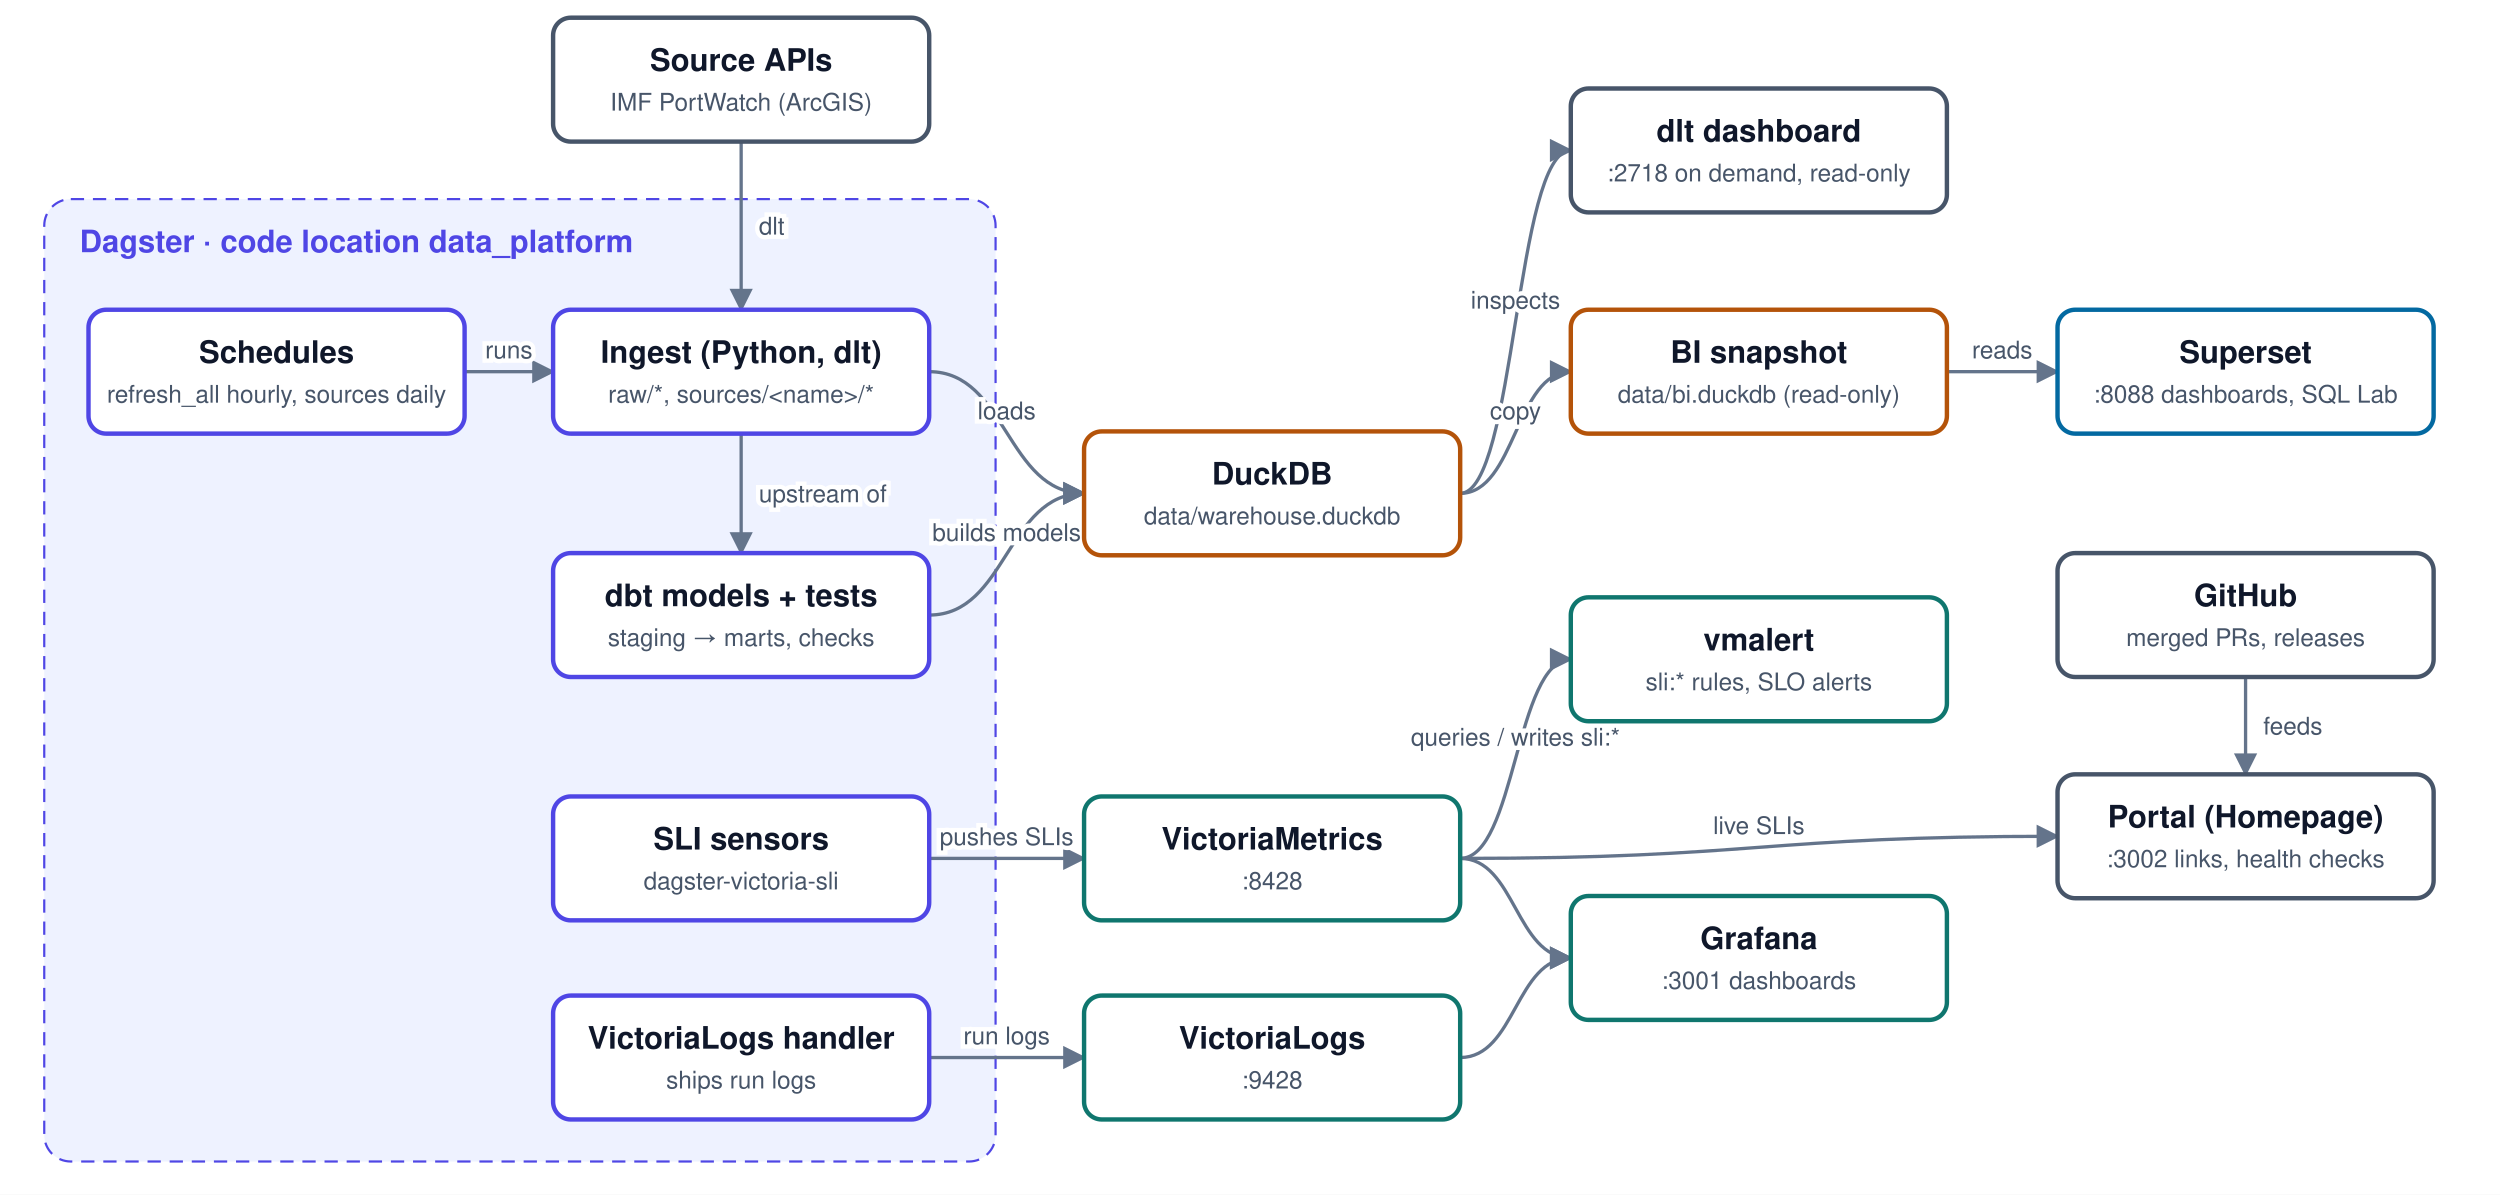
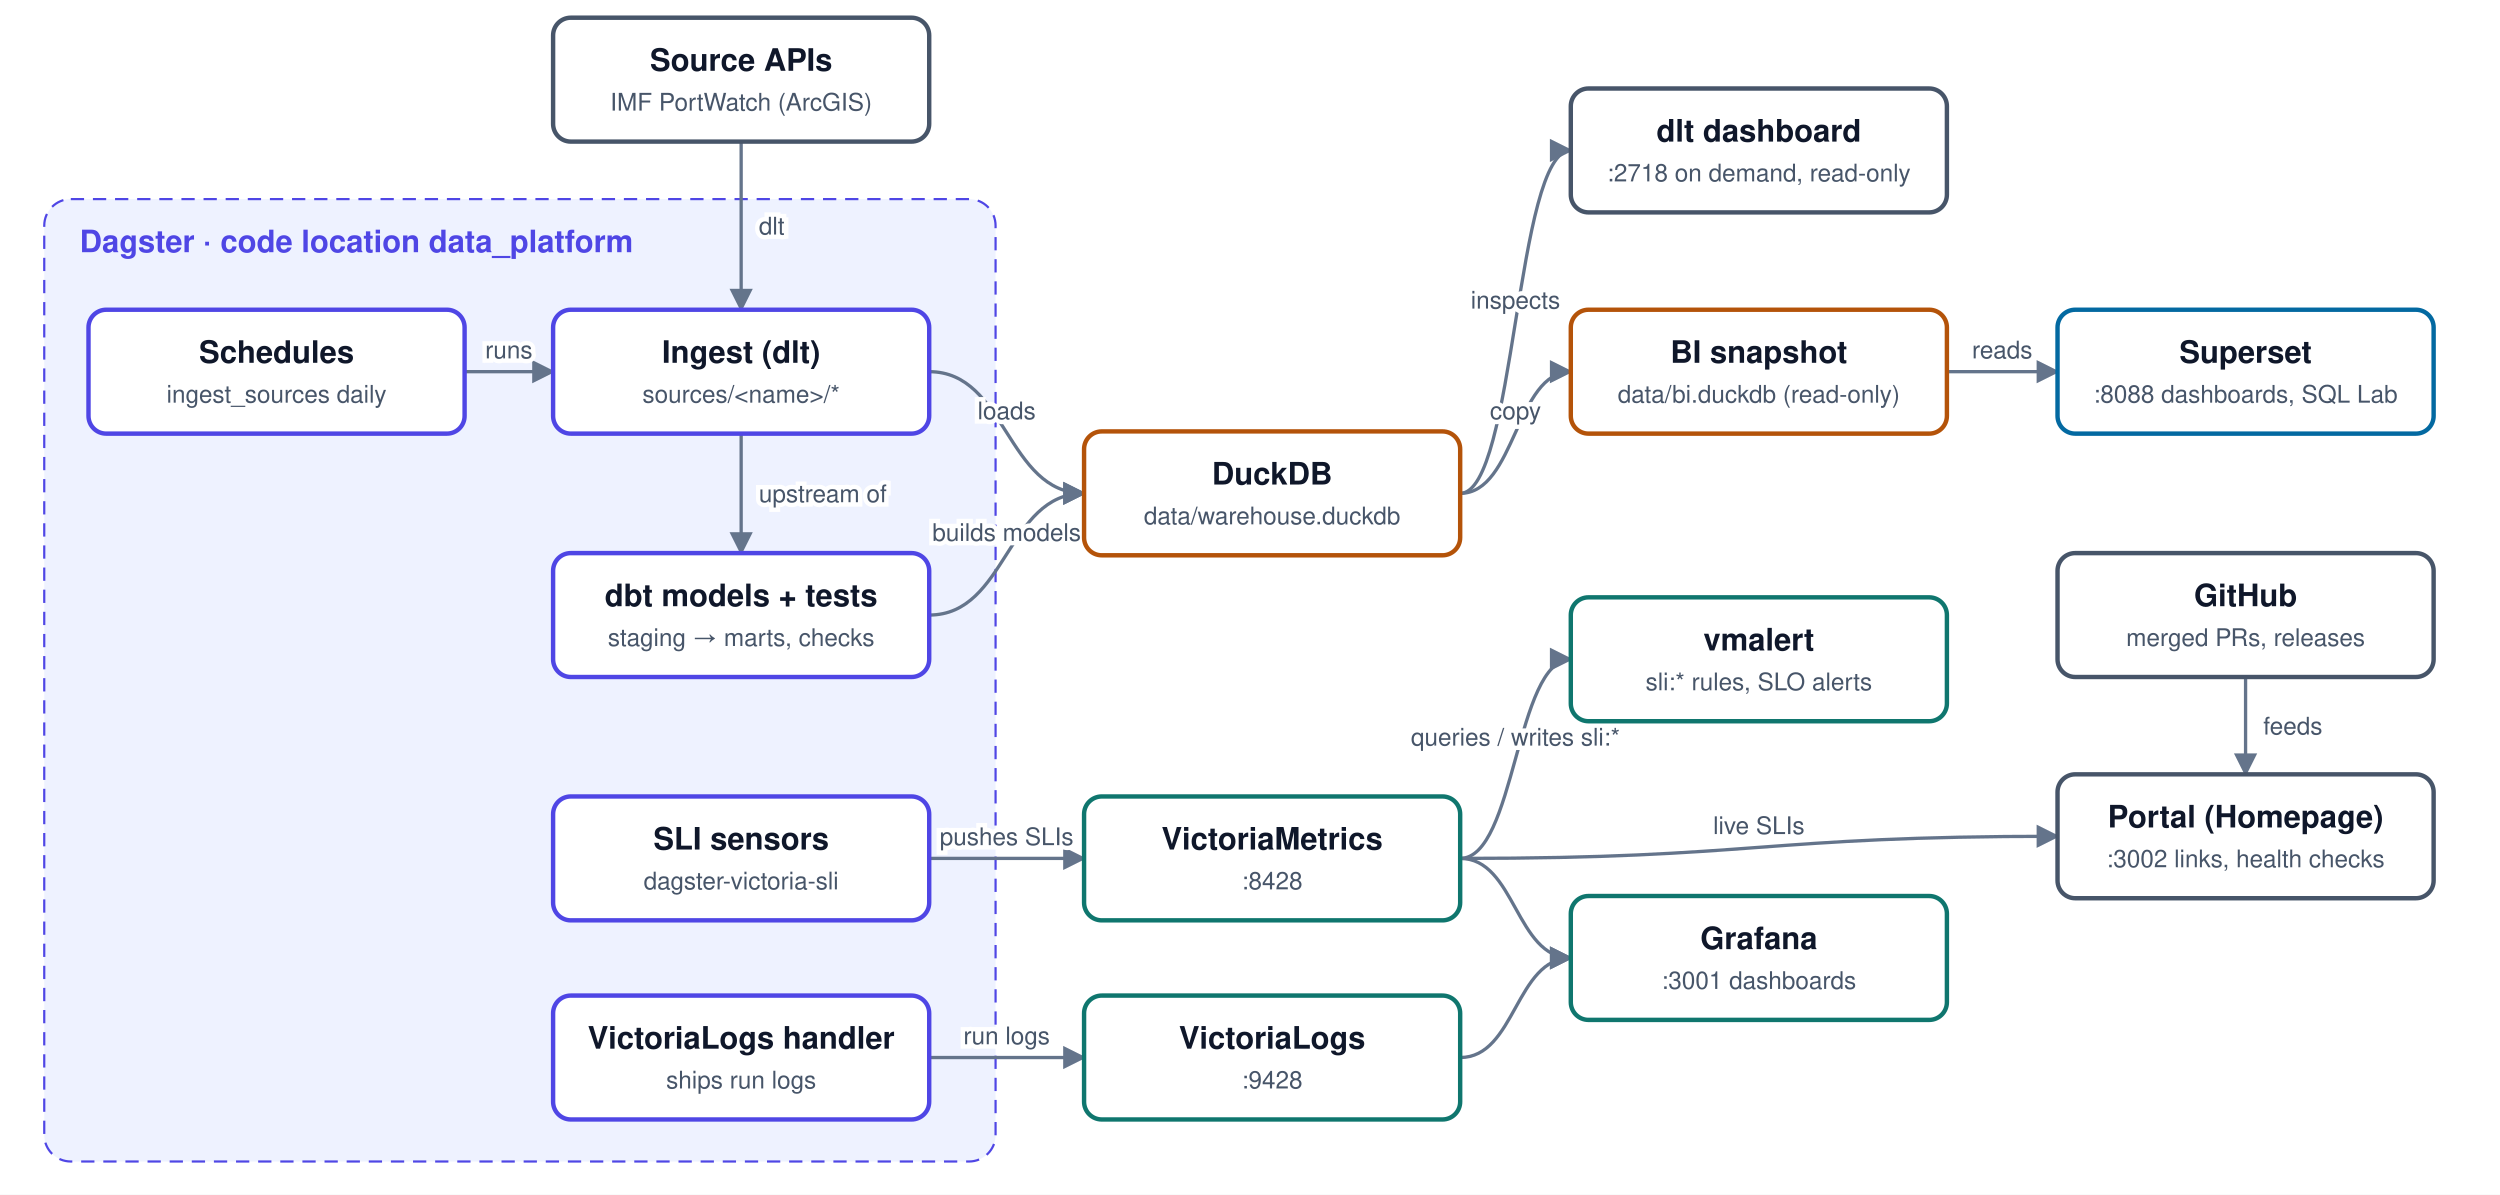
<svg xmlns="http://www.w3.org/2000/svg" viewBox="0 0 1130 540" width="1130" height="540" font-family="-apple-system, Segoe UI, Helvetica, Arial, sans-serif">
  <rect width="1130" height="540" fill="#ffffff" />
  <defs>
    <marker id="arrow" viewBox="0 0 10 10" refX="9" refY="5" markerWidth="7" markerHeight="7" orient="auto">
      <path d="M0,0L10,5L0,10z" fill="#64748b" />
    </marker>
  </defs>
  <rect x="20" y="90" width="430" height="435" rx="12" fill="#eef2ff" stroke="#4f46e5" stroke-dasharray="6 4" />
  <text x="36" y="114" font-size="14" font-weight="600" fill="#4f46e5">Dagster · code location data_platform</text>
  <g>
    <path d="M660,223C685,223,685,68,710,68" fill="none" stroke="#64748b" stroke-width="1.5" marker-end="url(#arrow)" />
    <text x="685" y="139.5" font-size="11" fill="#475569" text-anchor="middle" paint-order="stroke" stroke="#ffffff" stroke-width="4">inspects</text>
    <path d="M660,388C795,388,795,378,930,378" fill="none" stroke="#64748b" stroke-width="1.5" marker-end="url(#arrow)" />
    <text x="795" y="377" font-size="11" fill="#475569" text-anchor="middle" paint-order="stroke" stroke="#ffffff" stroke-width="4">live SLIs</text>
    <path d="M1015,306C1015,328,1015,328,1015,350" fill="none" stroke="#64748b" stroke-width="1.5" marker-end="url(#arrow)" />
    <text x="1023" y="332" font-size="11" fill="#475569" text-anchor="start" paint-order="stroke" stroke="#ffffff" stroke-width="4">feeds</text>
    <path d="M335,64C335,102,335,102,335,140" fill="none" stroke="#64748b" stroke-width="1.5" marker-end="url(#arrow)" />
    <text x="343" y="106" font-size="11" fill="#475569" text-anchor="start" paint-order="stroke" stroke="#ffffff" stroke-width="4">dlt</text>
    <path d="M660,223C685,223,685,168,710,168" fill="none" stroke="#64748b" stroke-width="1.5" marker-end="url(#arrow)" />
    <text x="685" y="189.5" font-size="11" fill="#475569" text-anchor="middle" paint-order="stroke" stroke="#ffffff" stroke-width="4">copy</text>
    <path d="M880,168C905,168,905,168,930,168" fill="none" stroke="#64748b" stroke-width="1.5" marker-end="url(#arrow)" />
    <text x="905" y="162" font-size="11" fill="#475569" text-anchor="middle" paint-order="stroke" stroke="#ffffff" stroke-width="4">reads</text>
    <path d="M210,168C230,168,230,168,250,168" fill="none" stroke="#64748b" stroke-width="1.5" marker-end="url(#arrow)" />
    <text x="230" y="162" font-size="11" fill="#475569" text-anchor="middle" paint-order="stroke" stroke="#ffffff" stroke-width="4">runs</text>
    <path d="M335,196C335,223,335,223,335,250" fill="none" stroke="#64748b" stroke-width="1.5" marker-end="url(#arrow)" />
    <text x="343" y="227" font-size="11" fill="#475569" text-anchor="start" paint-order="stroke" stroke="#ffffff" stroke-width="4">upstream of</text>
    <path d="M420,168C455,168,455,223,490,223" fill="none" stroke="#64748b" stroke-width="1.5" marker-end="url(#arrow)" />
    <text x="455" y="189.5" font-size="11" fill="#475569" text-anchor="middle" paint-order="stroke" stroke="#ffffff" stroke-width="4">loads</text>
    <path d="M420,278C455,278,455,223,490,223" fill="none" stroke="#64748b" stroke-width="1.5" marker-end="url(#arrow)" />
    <text x="455" y="244.5" font-size="11" fill="#475569" text-anchor="middle" paint-order="stroke" stroke="#ffffff" stroke-width="4">builds models</text>
    <path d="M420,388C455,388,455,388,490,388" fill="none" stroke="#64748b" stroke-width="1.5" marker-end="url(#arrow)" />
    <text x="455" y="382" font-size="11" fill="#475569" text-anchor="middle" paint-order="stroke" stroke="#ffffff" stroke-width="4">pushes SLIs</text>
    <path d="M420,478C455,478,455,478,490,478" fill="none" stroke="#64748b" stroke-width="1.5" marker-end="url(#arrow)" />
    <text x="455" y="472" font-size="11" fill="#475569" text-anchor="middle" paint-order="stroke" stroke="#ffffff" stroke-width="4">run logs</text>
    <path d="M660,388C685,388,685,298,710,298" fill="none" stroke="#64748b" stroke-width="1.5" marker-end="url(#arrow)" />
    <text x="685" y="337" font-size="11" fill="#475569" text-anchor="middle" paint-order="stroke" stroke="#ffffff" stroke-width="4">queries / writes sli:*</text>
    <path d="M660,388C685,388,685,433,710,433" fill="none" stroke="#64748b" stroke-width="1.5" marker-end="url(#arrow)" />
    <path d="M660,478C685,478,685,433,710,433" fill="none" stroke="#64748b" stroke-width="1.5" marker-end="url(#arrow)" />
  </g>
  <g>
    <g transform="translate(40,140)">
      <rect width="170" height="56" rx="8" fill="#ffffff" stroke="#4f46e5" stroke-width="2" />
      <text x="85" y="24" text-anchor="middle" font-size="14" font-weight="600" fill="#0f172a">Schedules</text>
-       <text x="85" y="42" text-anchor="middle" font-size="11" fill="#475569">refresh_all hourly, sources daily</text>
+       <text x="85" y="42" text-anchor="middle" font-size="11" fill="#475569">ingest_sources daily</text>
    </g>
    <g transform="translate(250,140)">
      <rect width="170" height="56" rx="8" fill="#ffffff" stroke="#4f46e5" stroke-width="2" />
-       <text x="85" y="24" text-anchor="middle" font-size="14" font-weight="600" fill="#0f172a">Ingest (Python, dlt)</text>
-       <text x="85" y="42" text-anchor="middle" font-size="11" fill="#475569">raw/*, sources/&lt;name&gt;/*</text>
+       <text x="85" y="24" text-anchor="middle" font-size="14" font-weight="600" fill="#0f172a">Ingest (dlt)</text>
+       <text x="85" y="42" text-anchor="middle" font-size="11" fill="#475569">sources/&lt;name&gt;/*</text>
    </g>
    <g transform="translate(250,250)">
      <rect width="170" height="56" rx="8" fill="#ffffff" stroke="#4f46e5" stroke-width="2" />
      <text x="85" y="24" text-anchor="middle" font-size="14" font-weight="600" fill="#0f172a">dbt models + tests</text>
      <text x="85" y="42" text-anchor="middle" font-size="11" fill="#475569">staging → marts, checks</text>
    </g>
    <g transform="translate(250,360)">
      <rect width="170" height="56" rx="8" fill="#ffffff" stroke="#4f46e5" stroke-width="2" />
      <text x="85" y="24" text-anchor="middle" font-size="14" font-weight="600" fill="#0f172a">SLI sensors</text>
      <text x="85" y="42" text-anchor="middle" font-size="11" fill="#475569">dagster-victoria-sli</text>
    </g>
    <g transform="translate(250,450)">
      <rect width="170" height="56" rx="8" fill="#ffffff" stroke="#4f46e5" stroke-width="2" />
      <text x="85" y="24" text-anchor="middle" font-size="14" font-weight="600" fill="#0f172a">VictoriaLogs handler</text>
      <text x="85" y="42" text-anchor="middle" font-size="11" fill="#475569">ships run logs</text>
    </g>
    <g transform="translate(490,195)">
      <rect width="170" height="56" rx="8" fill="#ffffff" stroke="#b45309" stroke-width="2" />
      <text x="85" y="24" text-anchor="middle" font-size="14" font-weight="600" fill="#0f172a">DuckDB</text>
      <text x="85" y="42" text-anchor="middle" font-size="11" fill="#475569">data/warehouse.duckdb</text>
    </g>
    <g transform="translate(490,360)">
      <rect width="170" height="56" rx="8" fill="#ffffff" stroke="#0f766e" stroke-width="2" />
      <text x="85" y="24" text-anchor="middle" font-size="14" font-weight="600" fill="#0f172a">VictoriaMetrics</text>
      <text x="85" y="42" text-anchor="middle" font-size="11" fill="#475569">:8428</text>
    </g>
    <g transform="translate(490,450)">
      <rect width="170" height="56" rx="8" fill="#ffffff" stroke="#0f766e" stroke-width="2" />
      <text x="85" y="24" text-anchor="middle" font-size="14" font-weight="600" fill="#0f172a">VictoriaLogs</text>
      <text x="85" y="42" text-anchor="middle" font-size="11" fill="#475569">:9428</text>
    </g>
    <g transform="translate(710,270)">
      <rect width="170" height="56" rx="8" fill="#ffffff" stroke="#0f766e" stroke-width="2" />
      <text x="85" y="24" text-anchor="middle" font-size="14" font-weight="600" fill="#0f172a">vmalert</text>
      <text x="85" y="42" text-anchor="middle" font-size="11" fill="#475569">sli:* rules, SLO alerts</text>
    </g>
    <g transform="translate(710,405)">
      <rect width="170" height="56" rx="8" fill="#ffffff" stroke="#0f766e" stroke-width="2" />
      <text x="85" y="24" text-anchor="middle" font-size="14" font-weight="600" fill="#0f172a">Grafana</text>
      <text x="85" y="42" text-anchor="middle" font-size="11" fill="#475569">:3001 dashboards</text>
    </g>
    <g transform="translate(250,8)">
      <rect width="170" height="56" rx="8" fill="#ffffff" stroke="#475569" stroke-width="2" />
      <text x="85" y="24" text-anchor="middle" font-size="14" font-weight="600" fill="#0f172a">Source APIs</text>
      <text x="85" y="42" text-anchor="middle" font-size="11" fill="#475569">IMF PortWatch (ArcGIS)</text>
    </g>
    <g transform="translate(710,40)">
      <rect width="170" height="56" rx="8" fill="#ffffff" stroke="#475569" stroke-width="2" />
      <text x="85" y="24" text-anchor="middle" font-size="14" font-weight="600" fill="#0f172a">dlt dashboard</text>
      <text x="85" y="42" text-anchor="middle" font-size="11" fill="#475569">:2718 on demand, read-only</text>
    </g>
    <g transform="translate(710,140)">
      <rect width="170" height="56" rx="8" fill="#ffffff" stroke="#b45309" stroke-width="2" />
      <text x="85" y="24" text-anchor="middle" font-size="14" font-weight="600" fill="#0f172a">BI snapshot</text>
      <text x="85" y="42" text-anchor="middle" font-size="11" fill="#475569">data/bi.duckdb (read-only)</text>
    </g>
    <g transform="translate(930,140)">
      <rect width="170" height="56" rx="8" fill="#ffffff" stroke="#0369a1" stroke-width="2" />
      <text x="85" y="24" text-anchor="middle" font-size="14" font-weight="600" fill="#0f172a">Superset</text>
      <text x="85" y="42" text-anchor="middle" font-size="11" fill="#475569">:8088 dashboards, SQL Lab</text>
    </g>
    <g transform="translate(930,250)">
      <rect width="170" height="56" rx="8" fill="#ffffff" stroke="#475569" stroke-width="2" />
      <text x="85" y="24" text-anchor="middle" font-size="14" font-weight="600" fill="#0f172a">GitHub</text>
      <text x="85" y="42" text-anchor="middle" font-size="11" fill="#475569">merged PRs, releases</text>
    </g>
    <g transform="translate(930,350)">
      <rect width="170" height="56" rx="8" fill="#ffffff" stroke="#475569" stroke-width="2" />
      <text x="85" y="24" text-anchor="middle" font-size="14" font-weight="600" fill="#0f172a">Portal (Homepage)</text>
      <text x="85" y="42" text-anchor="middle" font-size="11" fill="#475569">:3002 links, health checks</text>
    </g>
  </g>
</svg>
